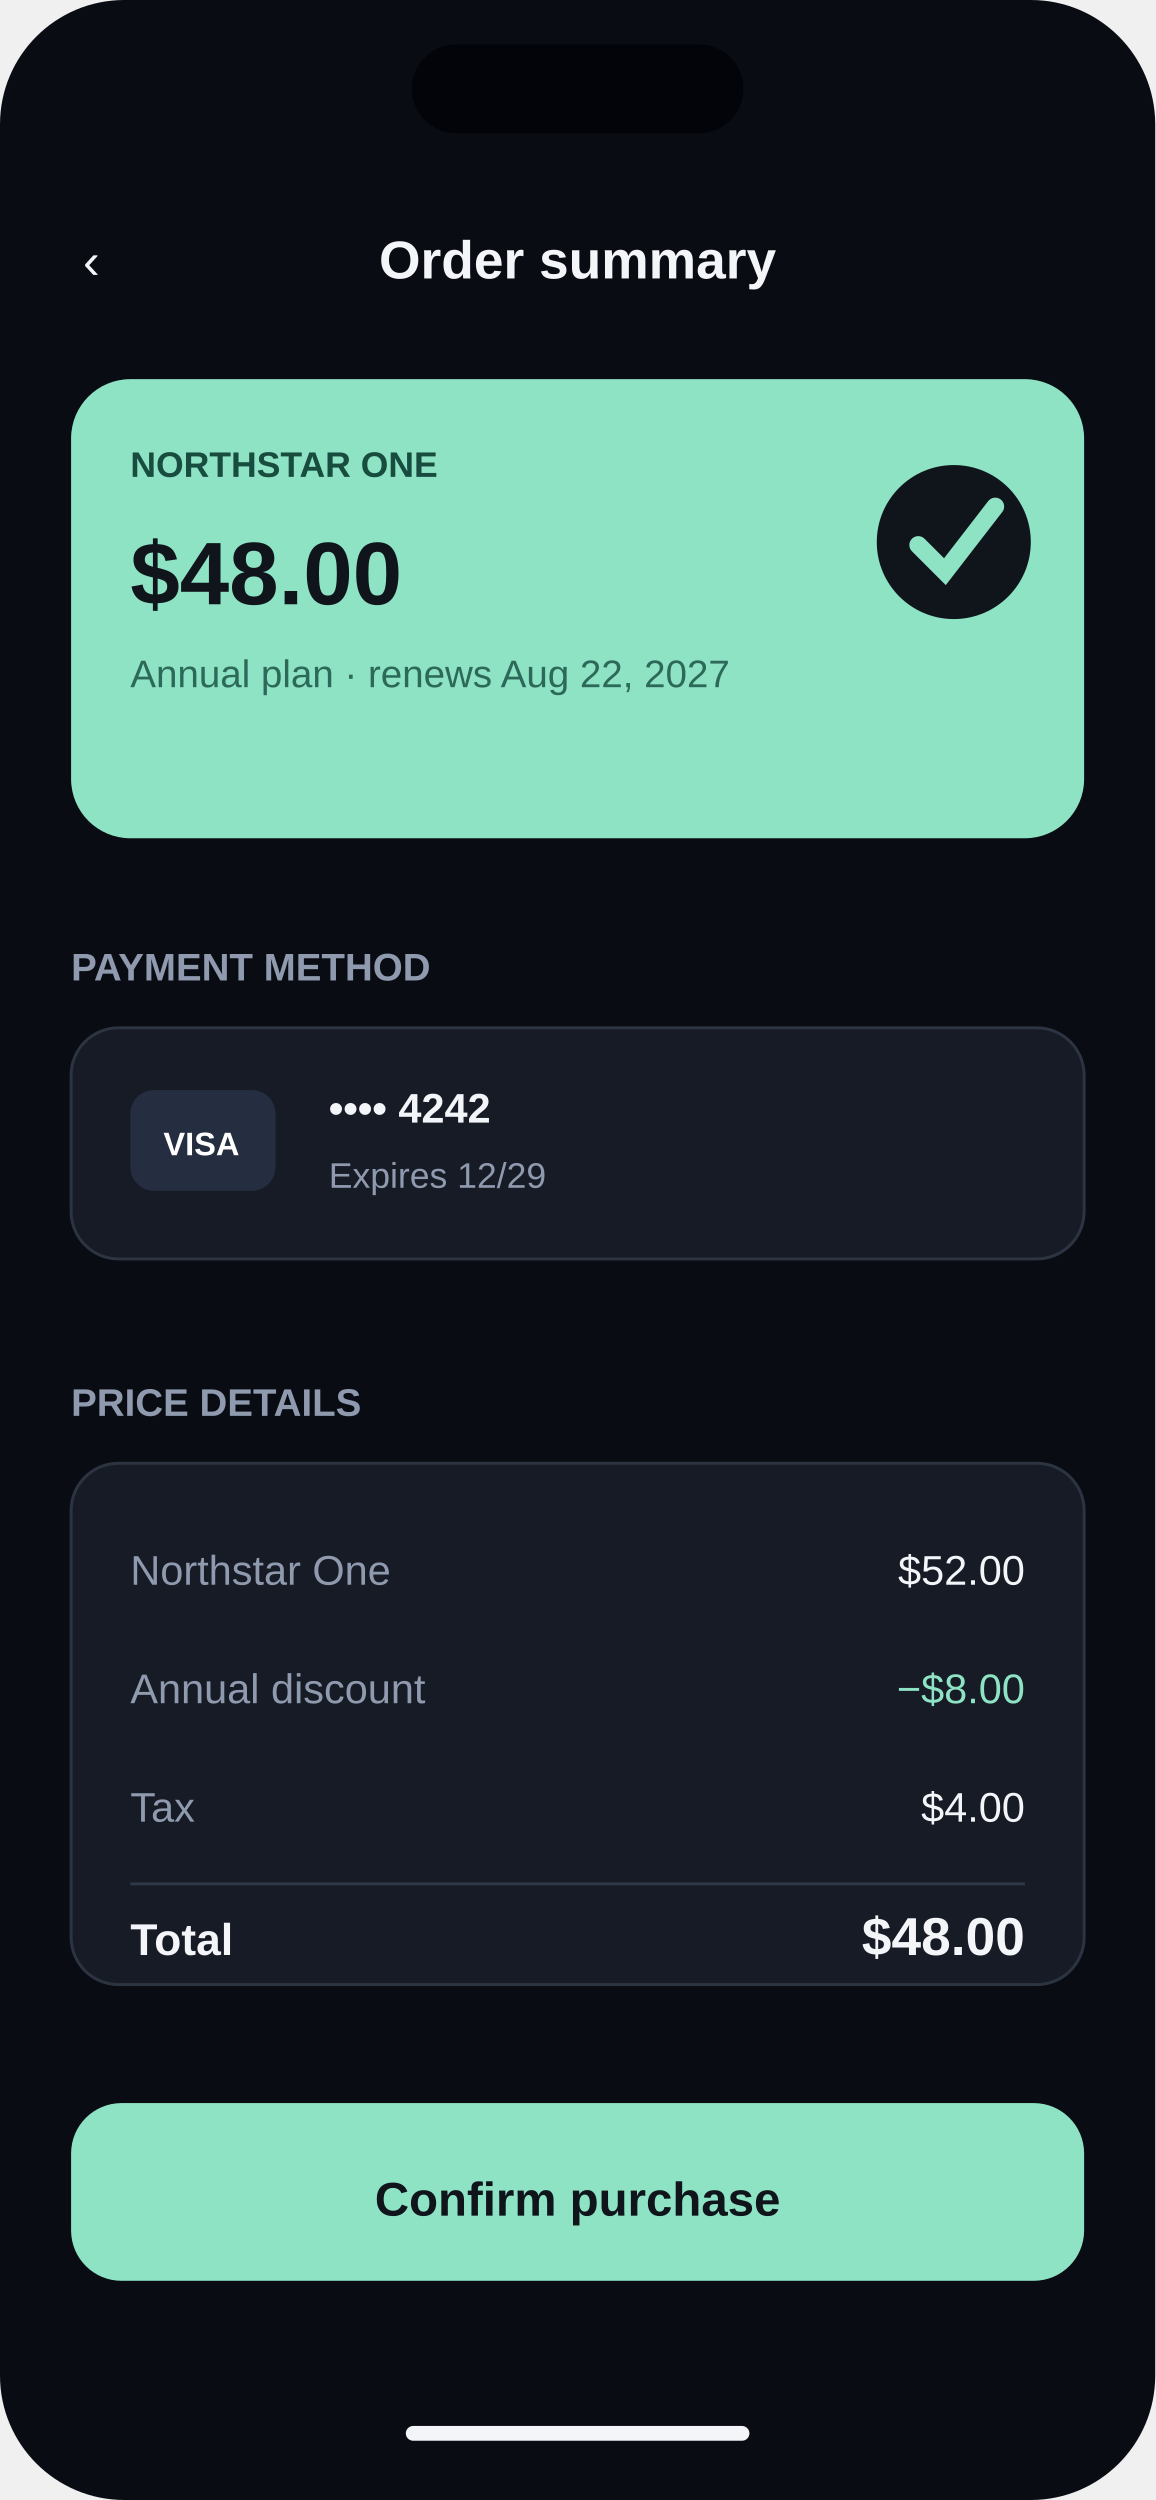
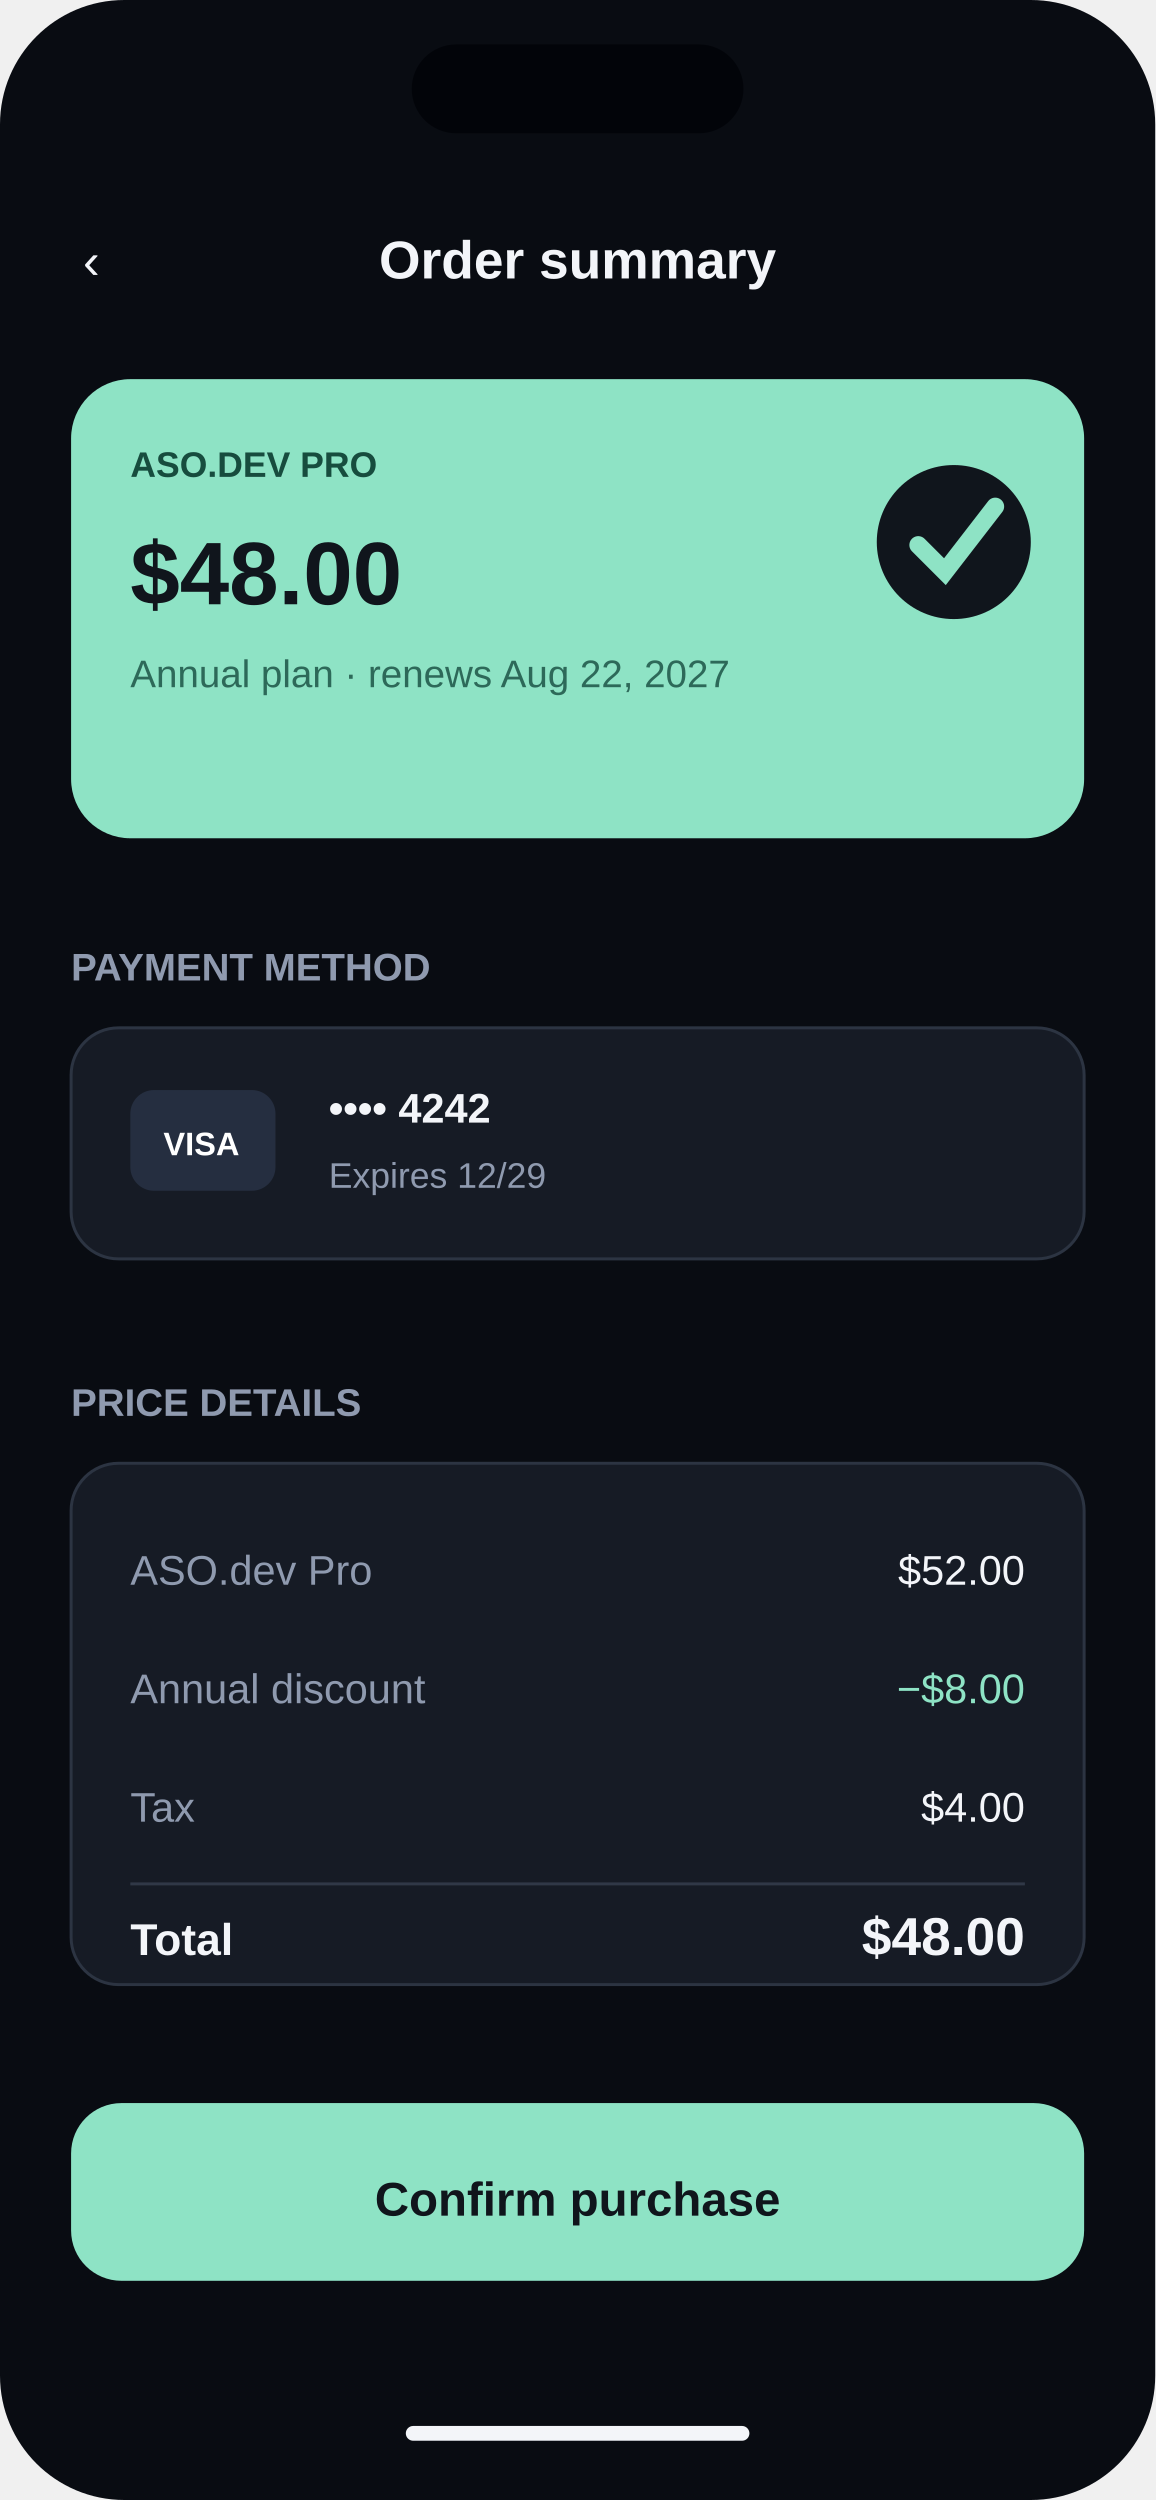
<svg xmlns="http://www.w3.org/2000/svg" width="390" height="844" viewBox="0 0 390 844">
  <rect width="390" height="844" rx="42" fill="#090c12" />
  <rect x="139" y="15" width="112" height="30" rx="15" fill="#020409" />
  <text x="28" y="94" font-family="Arial,sans-serif" font-size="17" fill="#f3f5f9">‹</text>
  <text x="195" y="94" text-anchor="middle" font-family="Arial,sans-serif" font-size="18" font-weight="700" fill="#f3f5f9">Order summary</text>
  <rect x="24" y="128" width="342" height="155" rx="20" fill="#8ee3c5" />
-   <text x="44" y="161" font-family="Arial,sans-serif" font-size="12" font-weight="700" fill="#174c3e">NORTHSTAR ONE</text>
+   <text x="44" y="161" font-family="Arial,sans-serif" font-size="12" font-weight="700" fill="#174c3e">ASO.DEV PRO</text>
  <text x="44" y="204" font-family="Arial,sans-serif" font-size="30" font-weight="700" fill="#10151c">$48.00</text>
  <text x="44" y="232" font-family="Arial,sans-serif" font-size="13" fill="#2d6959">Annual plan · renews Aug 22, 2027</text>
  <circle cx="322" cy="183" r="26" fill="#10151c" />
  <path d="M310 184l9 9 17-22" fill="none" stroke="#8ee3c5" stroke-width="6" stroke-linecap="round" />
  <text x="24" y="331" font-family="Arial,sans-serif" font-size="13" font-weight="700" fill="#8f9aaf">PAYMENT METHOD</text>
  <rect x="24" y="347" width="342" height="78" rx="16" fill="#161b25" stroke="#2c3442" />
  <rect x="44" y="368" width="49" height="34" rx="8" fill="#252e40" />
  <text x="68" y="390" text-anchor="middle" font-family="Arial,sans-serif" font-size="11" font-weight="700" fill="#fff">VISA</text>
  <text x="111" y="379" font-family="Arial,sans-serif" font-size="14" font-weight="700" fill="#f3f5f9">•••• 4242</text>
  <text x="111" y="401" font-family="Arial,sans-serif" font-size="12" fill="#8f9aaf">Expires 12/29</text>
  <text x="24" y="478" font-family="Arial,sans-serif" font-size="13" font-weight="700" fill="#8f9aaf">PRICE DETAILS</text>
  <rect x="24" y="494" width="342" height="176" rx="16" fill="#161b25" stroke="#2c3442" />
-   <text x="44" y="535" font-family="Arial,sans-serif" font-size="14" fill="#8f9aaf">Northstar One</text>
+   <text x="44" y="535" font-family="Arial,sans-serif" font-size="14" fill="#8f9aaf">ASO.dev Pro</text>
  <text x="346" y="535" text-anchor="end" font-family="Arial,sans-serif" font-size="14" fill="#f3f5f9">$52.00</text>
  <text x="44" y="575" font-family="Arial,sans-serif" font-size="14" fill="#8f9aaf">Annual discount</text>
  <text x="346" y="575" text-anchor="end" font-family="Arial,sans-serif" font-size="14" fill="#8ee3c5">−$8.00</text>
  <text x="44" y="615" font-family="Arial,sans-serif" font-size="14" fill="#8f9aaf">Tax</text>
  <text x="346" y="615" text-anchor="end" font-family="Arial,sans-serif" font-size="14" fill="#f3f5f9">$4.00</text>
  <line x1="44" y1="636" x2="346" y2="636" stroke="#303847" />
  <text x="44" y="660" font-family="Arial,sans-serif" font-size="15" font-weight="700" fill="#f3f5f9">Total</text>
  <text x="346" y="660" text-anchor="end" font-family="Arial,sans-serif" font-size="18" font-weight="700" fill="#f3f5f9">$48.00</text>
  <rect x="24" y="710" width="342" height="60" rx="17" fill="#8ee3c5" />
  <text x="195" y="748" text-anchor="middle" font-family="Arial,sans-serif" font-size="16" font-weight="700" fill="#10151c">Confirm purchase</text>
  <rect x="137" y="819" width="116" height="5" rx="2.5" fill="#f3f5f9" />
</svg>
